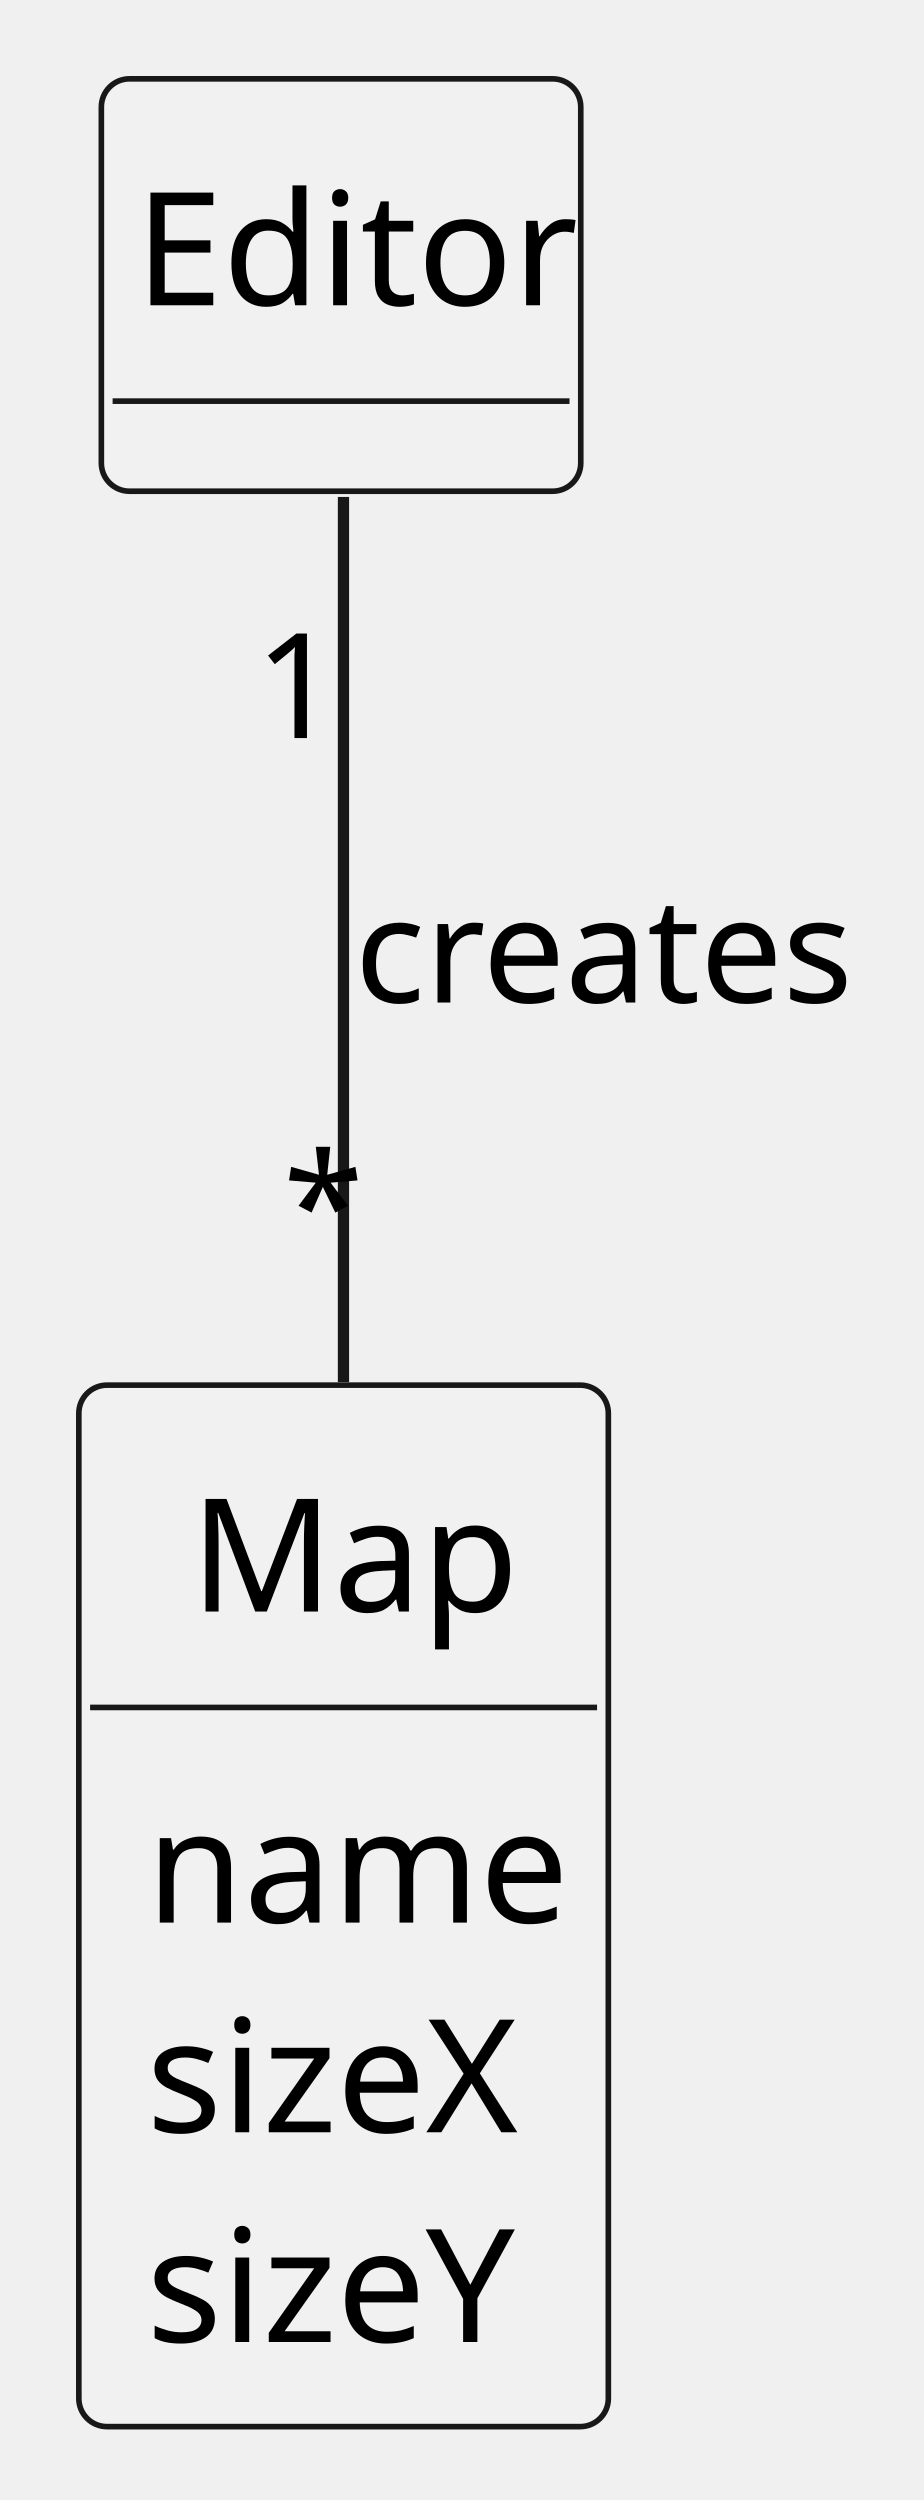
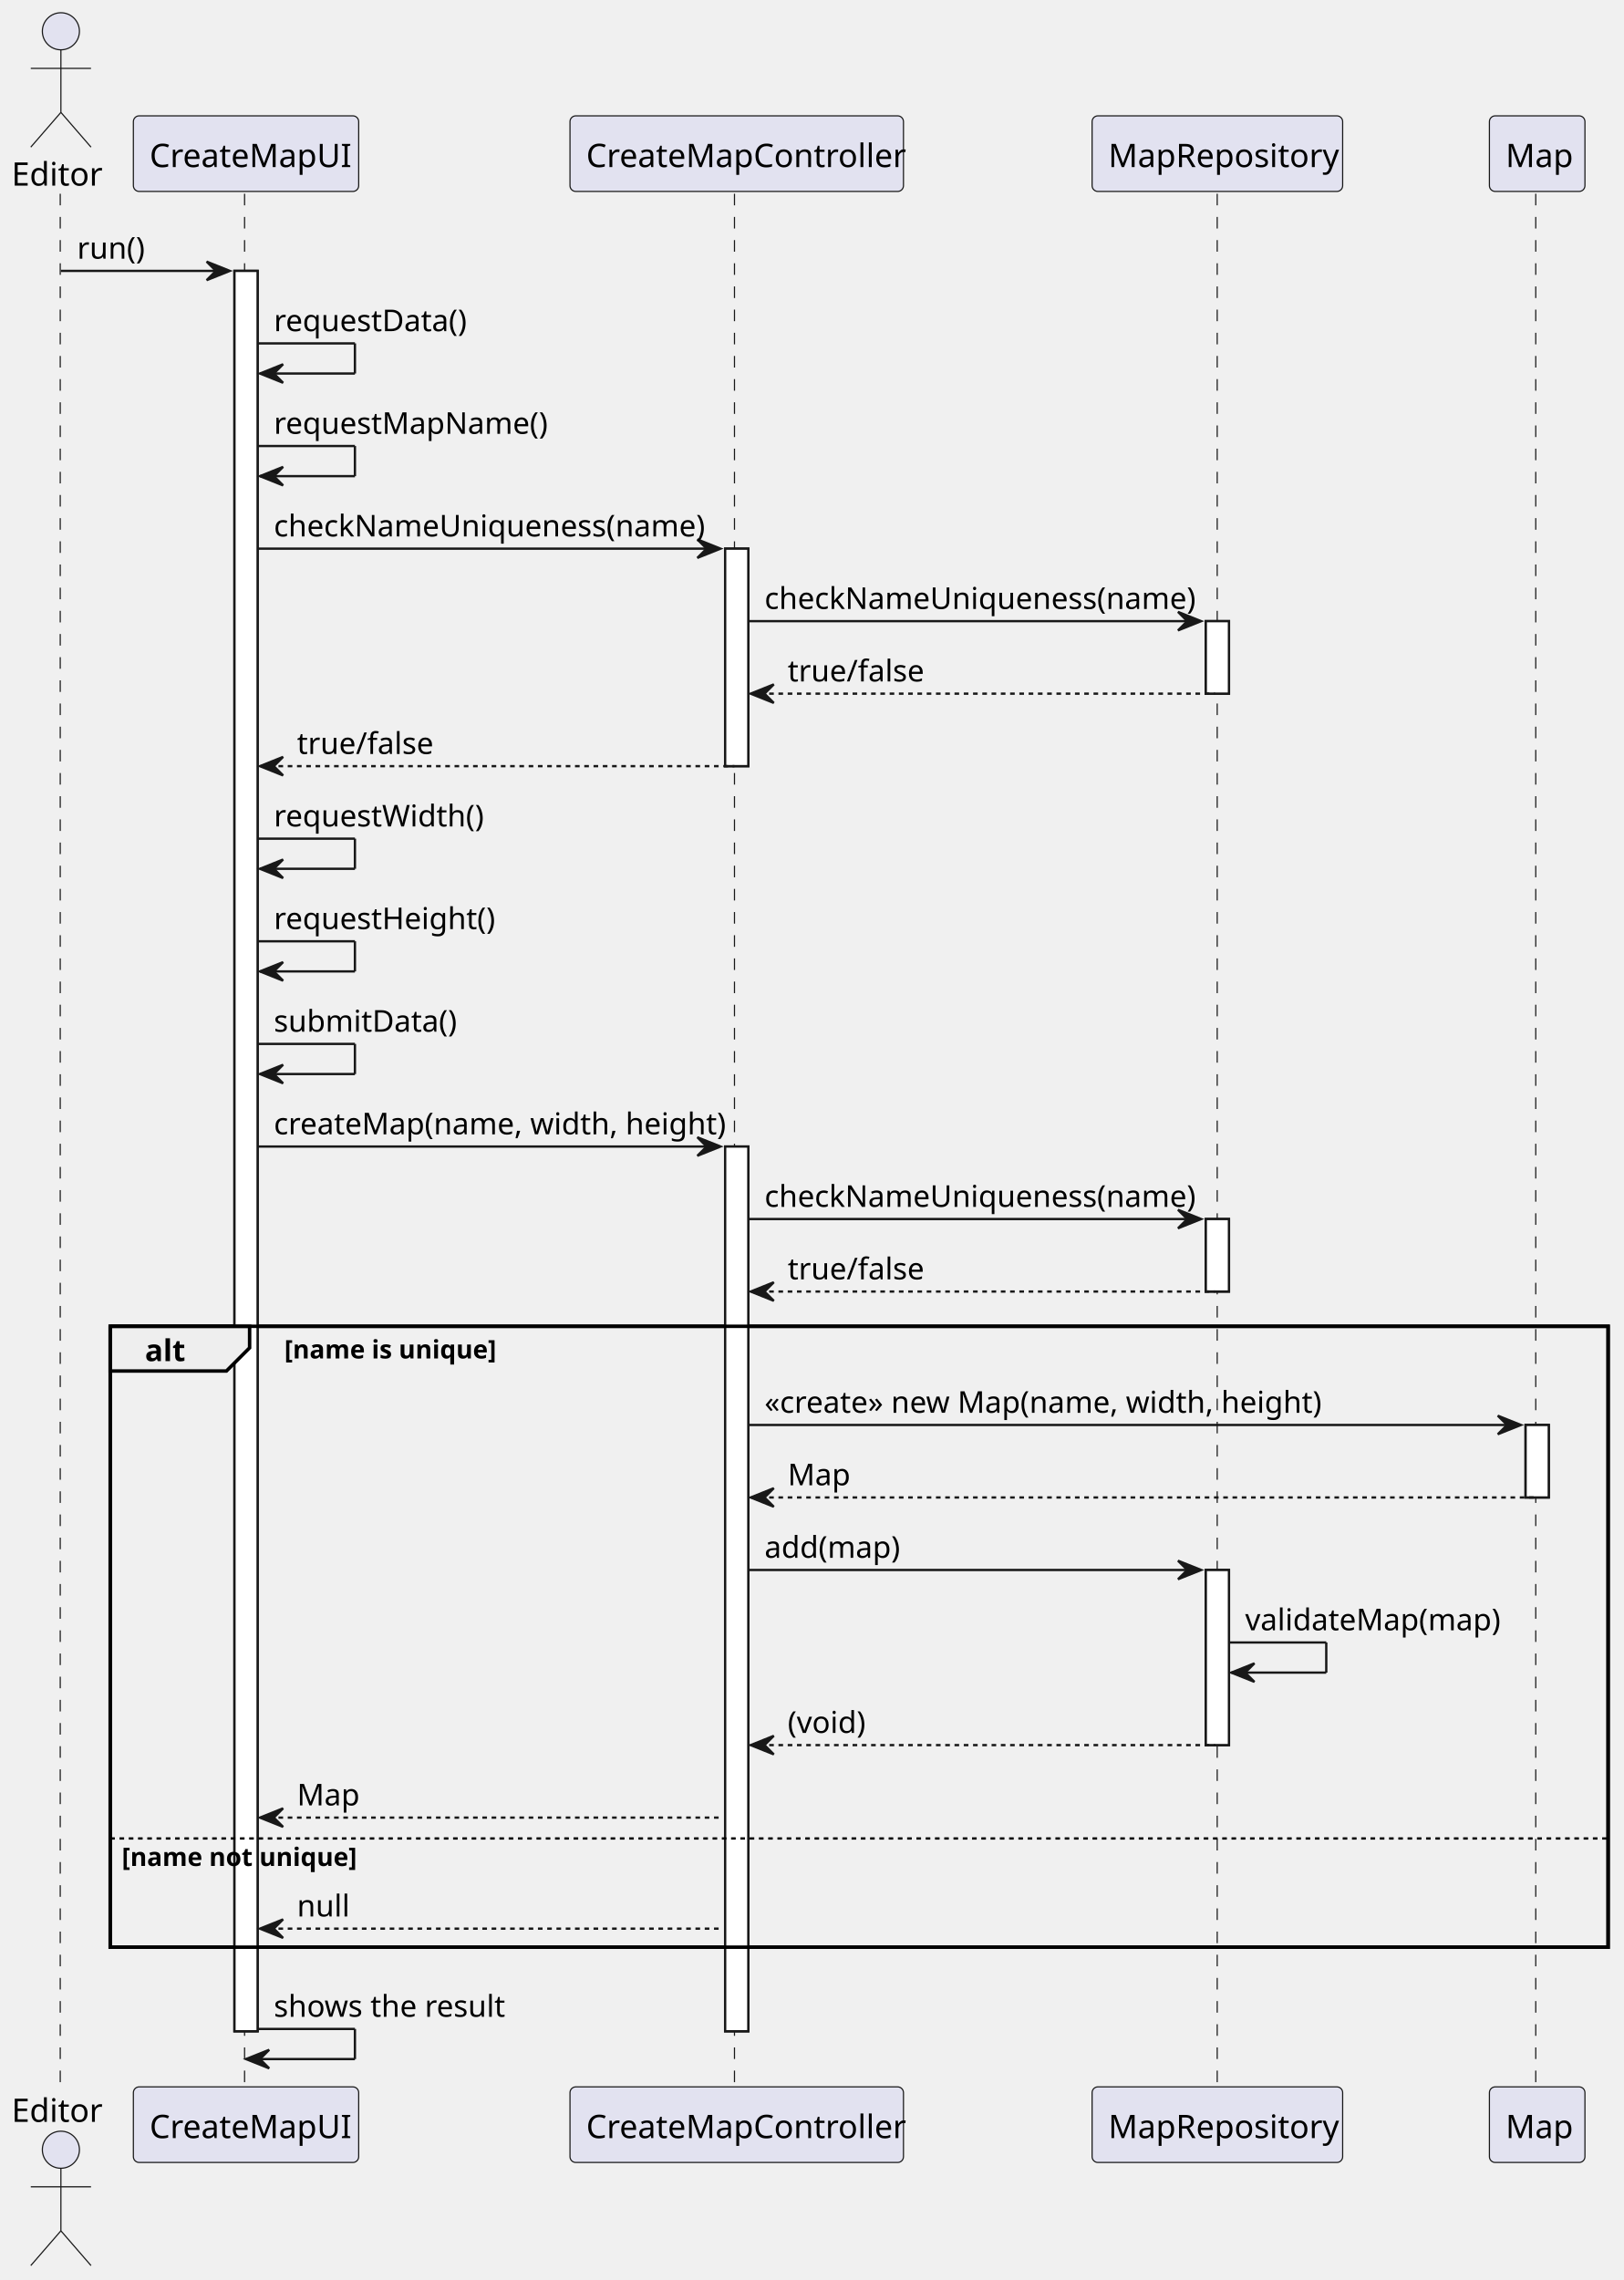
- <svg xmlns="http://www.w3.org/2000/svg" contentStyleType="text/css" height="222px" preserveAspectRatio="none" style="width:82px;height:222px;background:#FFFFFF;" version="1.1" viewBox="0 0 82 222" width="82px" zoomAndPan="magnify">
+ <svg xmlns="http://www.w3.org/2000/svg" contentStyleType="text/css" height="984px" preserveAspectRatio="none" style="width:701px;height:984px;background:#FFFFFF;" version="1.1" viewBox="0 0 701 984" width="701px" zoomAndPan="magnify">
  <defs />
  <g>
-     <g id="elem_Map">
-       <rect codeLine="14" fill="#F1F1F1" height="92.484" id="Map" rx="2.5" ry="2.5" style="stroke:#181818;stroke-width:0.5;" width="47.02" x="7" y="123" />
-       <text fill="#000000" font-family="sans-serif" font-size="14" lengthAdjust="spacing" textLength="27.234" x="16.893" y="143.107">Map</text>
-       <line style="stroke:#181818;stroke-width:0.5;" x1="8" x2="53.02" y1="151.621" y2="151.621" />
-       <text fill="#000000" font-family="sans-serif" font-size="14" lengthAdjust="spacing" textLength="35.02" x="13" y="170.728">name</text>
-       <text fill="#000000" font-family="sans-serif" font-size="14" lengthAdjust="spacing" textLength="34.234" x="13" y="189.35">sizeX</text>
-       <text fill="#000000" font-family="sans-serif" font-size="14" lengthAdjust="spacing" textLength="34.234" x="13" y="207.971">sizeY</text>
-     </g>
-     <g id="elem_Editor">
-       <rect codeLine="21" fill="#F1F1F1" height="36.621" id="Editor" rx="2.5" ry="2.5" style="stroke:#181818;stroke-width:0.5;" width="42.572" x="9" y="7" />
-       <text fill="#000000" font-family="sans-serif" font-size="14" lengthAdjust="spacing" textLength="36.572" x="12" y="27.107">Editor</text>
-       <line style="stroke:#181818;stroke-width:0.5;" x1="10" x2="50.572" y1="35.621" y2="35.621" />
-     </g>
-     <g id="link_Editor_Map">
-       <path codeLine="25" d="M30.5,44.13 C30.5,63.69 30.5,96.01 30.5,122.74 " fill="none" id="Editor-Map" style="stroke:#181818;stroke-width:1.0;" />
-       <text fill="#000000" font-family="sans-serif" font-size="13" lengthAdjust="spacing" textLength="42.631" x="31.5" y="89.028">creates</text>
-       <text fill="#000000" font-family="sans-serif" font-size="13" lengthAdjust="spacing" textLength="7.23" x="22.648" y="65.54">1</text>
-       <text fill="#000000" font-family="sans-serif" font-size="13" lengthAdjust="spacing" textLength="5.059" x="25.136" y="111.711">*</text>
-     </g>
+     <rect fill="#FFFFFF" height="759.742" style="stroke:#181818;stroke-width:1.0;" width="10" x="101.2" y="116.912" />
+     <rect fill="#FFFFFF" height="93.873" style="stroke:#181818;stroke-width:1.0;" width="10" x="313.012" y="236.785" />
+     <rect fill="#FFFFFF" height="381.832" style="stroke:#181818;stroke-width:1.0;" width="10" x="313.012" y="494.822" />
+     <rect fill="#FFFFFF" height="31.291" style="stroke:#181818;stroke-width:1.0;" width="10" x="520.483" y="268.076" />
+     <rect fill="#FFFFFF" height="31.291" style="stroke:#181818;stroke-width:1.0;" width="10" x="520.483" y="526.113" />
+     <rect fill="#FFFFFF" height="75.582" style="stroke:#181818;stroke-width:1.0;" width="10" x="520.483" y="677.568" />
+     <rect fill="#FFFFFF" height="31.291" style="stroke:#181818;stroke-width:1.0;" width="10" x="658.527" y="614.986" />
+     <rect fill="none" height="267.959" style="stroke:#000000;stroke-width:1.5;" width="646.572" x="47.572" y="572.404" />
+     <line style="stroke:#181818;stroke-width:0.5;stroke-dasharray:5.0,5.0;" x1="26" x2="26" y1="83.621" y2="901.654" />
+     <line style="stroke:#181818;stroke-width:0.5;stroke-dasharray:5.0,5.0;" x1="105.572" x2="105.572" y1="83.621" y2="901.654" />
+     <line style="stroke:#181818;stroke-width:0.5;stroke-dasharray:5.0,5.0;" x1="317.04" x2="317.04" y1="83.621" y2="901.654" />
+     <line style="stroke:#181818;stroke-width:0.5;stroke-dasharray:5.0,5.0;" x1="525.407" x2="525.407" y1="83.621" y2="901.654" />
+     <line style="stroke:#181818;stroke-width:0.5;stroke-dasharray:5.0,5.0;" x1="662.91" x2="662.91" y1="83.621" y2="901.654" />
+     <text fill="#000000" font-family="sans-serif" font-size="14" lengthAdjust="spacing" textLength="36.572" x="5" y="80.107">Editor</text>
+     <ellipse cx="26.286" cy="13.5" fill="#E2E2F0" rx="8" ry="8" style="stroke:#181818;stroke-width:0.5;" />
+     <path d="M26.286,21.5 L26.286,48.5 M13.286,29.5 L39.286,29.5 M26.286,48.5 L13.286,63.5 M26.286,48.5 L39.286,63.5 " fill="none" style="stroke:#181818;stroke-width:0.5;" />
+     <text fill="#000000" font-family="sans-serif" font-size="14" lengthAdjust="spacing" textLength="36.572" x="5" y="915.762">Editor</text>
+     <ellipse cx="26.286" cy="927.775" fill="#E2E2F0" rx="8" ry="8" style="stroke:#181818;stroke-width:0.5;" />
+     <path d="M26.286,935.775 L26.286,962.775 M13.286,943.775 L39.286,943.775 M26.286,962.775 L13.286,977.775 M26.286,962.775 L39.286,977.775 " fill="none" style="stroke:#181818;stroke-width:0.5;" />
+     <rect fill="#E2E2F0" height="32.621" rx="2.5" ry="2.5" style="stroke:#181818;stroke-width:0.5;" width="97.255" x="57.572" y="50" />
+     <text fill="#000000" font-family="sans-serif" font-size="14" lengthAdjust="spacing" textLength="83.255" x="64.572" y="72.107">CreateMapUI</text>
+     <rect fill="#E2E2F0" height="32.621" rx="2.5" ry="2.5" style="stroke:#181818;stroke-width:0.5;" width="97.255" x="57.572" y="900.654" />
+     <text fill="#000000" font-family="sans-serif" font-size="14" lengthAdjust="spacing" textLength="83.255" x="64.572" y="922.762">CreateMapUI</text>
+     <rect fill="#E2E2F0" height="32.621" rx="2.5" ry="2.5" style="stroke:#181818;stroke-width:0.5;" width="143.944" x="246.04" y="50" />
+     <text fill="#000000" font-family="sans-serif" font-size="14" lengthAdjust="spacing" textLength="129.944" x="253.04" y="72.107">CreateMapController</text>
+     <rect fill="#E2E2F0" height="32.621" rx="2.5" ry="2.5" style="stroke:#181818;stroke-width:0.5;" width="143.944" x="246.04" y="900.654" />
+     <text fill="#000000" font-family="sans-serif" font-size="14" lengthAdjust="spacing" textLength="129.944" x="253.04" y="922.762">CreateMapController</text>
+     <rect fill="#E2E2F0" height="32.621" rx="2.5" ry="2.5" style="stroke:#181818;stroke-width:0.5;" width="108.151" x="471.407" y="50" />
+     <text fill="#000000" font-family="sans-serif" font-size="14" lengthAdjust="spacing" textLength="94.151" x="478.407" y="72.107">MapRepository</text>
+     <rect fill="#E2E2F0" height="32.621" rx="2.5" ry="2.5" style="stroke:#181818;stroke-width:0.5;" width="108.151" x="471.407" y="900.654" />
+     <text fill="#000000" font-family="sans-serif" font-size="14" lengthAdjust="spacing" textLength="94.151" x="478.407" y="922.762">MapRepository</text>
+     <rect fill="#E2E2F0" height="32.621" rx="2.5" ry="2.5" style="stroke:#181818;stroke-width:0.5;" width="41.234" x="642.91" y="50" />
+     <text fill="#000000" font-family="sans-serif" font-size="14" lengthAdjust="spacing" textLength="27.234" x="649.91" y="72.107">Map</text>
+     <rect fill="#E2E2F0" height="32.621" rx="2.5" ry="2.5" style="stroke:#181818;stroke-width:0.5;" width="41.234" x="642.91" y="900.654" />
+     <text fill="#000000" font-family="sans-serif" font-size="14" lengthAdjust="spacing" textLength="27.234" x="649.91" y="922.762">Map</text>
+     <rect fill="#FFFFFF" height="759.742" style="stroke:#181818;stroke-width:1.0;" width="10" x="101.2" y="116.912" />
+     <rect fill="#FFFFFF" height="93.873" style="stroke:#181818;stroke-width:1.0;" width="10" x="313.012" y="236.785" />
+     <rect fill="#FFFFFF" height="381.832" style="stroke:#181818;stroke-width:1.0;" width="10" x="313.012" y="494.822" />
+     <rect fill="#FFFFFF" height="31.291" style="stroke:#181818;stroke-width:1.0;" width="10" x="520.483" y="268.076" />
+     <rect fill="#FFFFFF" height="31.291" style="stroke:#181818;stroke-width:1.0;" width="10" x="520.483" y="526.113" />
+     <rect fill="#FFFFFF" height="75.582" style="stroke:#181818;stroke-width:1.0;" width="10" x="520.483" y="677.568" />
+     <rect fill="#FFFFFF" height="31.291" style="stroke:#181818;stroke-width:1.0;" width="10" x="658.527" y="614.986" />
+     <polygon fill="#181818" points="89.2,112.912,99.2,116.912,89.2,120.912,93.2,116.912" style="stroke:#181818;stroke-width:1.0;" />
+     <line style="stroke:#181818;stroke-width:1.0;" x1="26.286" x2="95.2" y1="116.912" y2="116.912" />
+     <text fill="#000000" font-family="sans-serif" font-size="13" lengthAdjust="spacing" textLength="27.447" x="33.286" y="111.649">run()</text>
+     <line style="stroke:#181818;stroke-width:1.0;" x1="111.2" x2="153.2" y1="148.203" y2="148.203" />
+     <line style="stroke:#181818;stroke-width:1.0;" x1="153.2" x2="153.2" y1="148.203" y2="161.203" />
+     <line style="stroke:#181818;stroke-width:1.0;" x1="112.2" x2="153.2" y1="161.203" y2="161.203" />
+     <polygon fill="#181818" points="122.2,157.203,112.2,161.203,122.2,165.203,118.2,161.203" style="stroke:#181818;stroke-width:1.0;" />
+     <text fill="#000000" font-family="sans-serif" font-size="13" lengthAdjust="spacing" textLength="79.479" x="118.2" y="142.94">requestData()</text>
+     <line style="stroke:#181818;stroke-width:1.0;" x1="111.2" x2="153.2" y1="192.494" y2="192.494" />
+     <line style="stroke:#181818;stroke-width:1.0;" x1="153.2" x2="153.2" y1="192.494" y2="205.494" />
+     <line style="stroke:#181818;stroke-width:1.0;" x1="112.2" x2="153.2" y1="205.494" y2="205.494" />
+     <polygon fill="#181818" points="122.2,201.494,112.2,205.494,122.2,209.494,118.2,205.494" style="stroke:#181818;stroke-width:1.0;" />
+     <text fill="#000000" font-family="sans-serif" font-size="13" lengthAdjust="spacing" textLength="111.985" x="118.2" y="187.231">requestMapName()</text>
+     <polygon fill="#181818" points="301.012,232.785,311.012,236.785,301.012,240.785,305.012,236.785" style="stroke:#181818;stroke-width:1.0;" />
+     <line style="stroke:#181818;stroke-width:1.0;" x1="111.2" x2="307.012" y1="236.785" y2="236.785" />
+     <text fill="#000000" font-family="sans-serif" font-size="13" lengthAdjust="spacing" textLength="178.471" x="118.2" y="231.523">checkNameUniqueness(name)</text>
+     <polygon fill="#181818" points="508.483,264.076,518.483,268.076,508.483,272.076,512.483,268.076" style="stroke:#181818;stroke-width:1.0;" />
+     <line style="stroke:#181818;stroke-width:1.0;" x1="323.012" x2="514.483" y1="268.076" y2="268.076" />
+     <text fill="#000000" font-family="sans-serif" font-size="13" lengthAdjust="spacing" textLength="178.471" x="330.012" y="262.813">checkNameUniqueness(name)</text>
+     <polygon fill="#181818" points="334.012,295.367,324.012,299.367,334.012,303.367,330.012,299.367" style="stroke:#181818;stroke-width:1.0;" />
+     <line style="stroke:#181818;stroke-width:1.0;stroke-dasharray:2.0,2.0;" x1="328.012" x2="524.483" y1="299.367" y2="299.367" />
+     <text fill="#000000" font-family="sans-serif" font-size="13" lengthAdjust="spacing" textLength="53.473" x="340.012" y="294.104">true/false</text>
+     <polygon fill="#181818" points="122.2,326.658,112.2,330.658,122.2,334.658,118.2,330.658" style="stroke:#181818;stroke-width:1.0;" />
+     <line style="stroke:#181818;stroke-width:1.0;stroke-dasharray:2.0,2.0;" x1="116.2" x2="317.012" y1="330.658" y2="330.658" />
+     <text fill="#000000" font-family="sans-serif" font-size="13" lengthAdjust="spacing" textLength="53.473" x="128.2" y="325.396">true/false</text>
+     <line style="stroke:#181818;stroke-width:1.0;" x1="111.2" x2="153.2" y1="361.949" y2="361.949" />
+     <line style="stroke:#181818;stroke-width:1.0;" x1="153.2" x2="153.2" y1="361.949" y2="374.949" />
+     <line style="stroke:#181818;stroke-width:1.0;" x1="112.2" x2="153.2" y1="374.949" y2="374.949" />
+     <polygon fill="#181818" points="122.2,370.949,112.2,374.949,122.2,378.949,118.2,374.949" style="stroke:#181818;stroke-width:1.0;" />
+     <text fill="#000000" font-family="sans-serif" font-size="13" lengthAdjust="spacing" textLength="85.249" x="118.2" y="356.687">requestWidth()</text>
+     <line style="stroke:#181818;stroke-width:1.0;" x1="111.2" x2="153.2" y1="406.24" y2="406.24" />
+     <line style="stroke:#181818;stroke-width:1.0;" x1="153.2" x2="153.2" y1="406.24" y2="419.24" />
+     <line style="stroke:#181818;stroke-width:1.0;" x1="112.2" x2="153.2" y1="419.24" y2="419.24" />
+     <polygon fill="#181818" points="122.2,415.24,112.2,419.24,122.2,423.24,118.2,419.24" style="stroke:#181818;stroke-width:1.0;" />
+     <text fill="#000000" font-family="sans-serif" font-size="13" lengthAdjust="spacing" textLength="89.597" x="118.2" y="400.978">requestHeight()</text>
+     <line style="stroke:#181818;stroke-width:1.0;" x1="111.2" x2="153.2" y1="450.531" y2="450.531" />
+     <line style="stroke:#181818;stroke-width:1.0;" x1="153.2" x2="153.2" y1="450.531" y2="463.531" />
+     <line style="stroke:#181818;stroke-width:1.0;" x1="112.2" x2="153.2" y1="463.531" y2="463.531" />
+     <polygon fill="#181818" points="122.2,459.531,112.2,463.531,122.2,467.531,118.2,463.531" style="stroke:#181818;stroke-width:1.0;" />
+     <text fill="#000000" font-family="sans-serif" font-size="13" lengthAdjust="spacing" textLength="74.407" x="118.2" y="445.269">submitData()</text>
+     <polygon fill="#181818" points="301.012,490.822,311.012,494.822,301.012,498.822,305.012,494.822" style="stroke:#181818;stroke-width:1.0;" />
+     <line style="stroke:#181818;stroke-width:1.0;" x1="111.2" x2="307.012" y1="494.822" y2="494.822" />
+     <text fill="#000000" font-family="sans-serif" font-size="13" lengthAdjust="spacing" textLength="182.812" x="118.2" y="489.56">createMap(name, width, height)</text>
+     <polygon fill="#181818" points="508.483,522.113,518.483,526.113,508.483,530.113,512.483,526.113" style="stroke:#181818;stroke-width:1.0;" />
+     <line style="stroke:#181818;stroke-width:1.0;" x1="323.012" x2="514.483" y1="526.113" y2="526.113" />
+     <text fill="#000000" font-family="sans-serif" font-size="13" lengthAdjust="spacing" textLength="178.471" x="330.012" y="520.851">checkNameUniqueness(name)</text>
+     <polygon fill="#181818" points="334.012,553.404,324.012,557.404,334.012,561.404,330.012,557.404" style="stroke:#181818;stroke-width:1.0;" />
+     <line style="stroke:#181818;stroke-width:1.0;stroke-dasharray:2.0,2.0;" x1="328.012" x2="524.483" y1="557.404" y2="557.404" />
+     <text fill="#000000" font-family="sans-serif" font-size="13" lengthAdjust="spacing" textLength="53.473" x="340.012" y="552.142">true/false</text>
+     <path d="M47.572,572.404 L107.743,572.404 L107.743,581.695 L97.743,591.695 L47.572,591.695 L47.572,572.404 " fill="#EEEEEE" style="stroke:#000000;stroke-width:1.5;" />
+     <rect fill="none" height="267.959" style="stroke:#000000;stroke-width:1.5;" width="646.572" x="47.572" y="572.404" />
+     <text fill="#000000" font-family="sans-serif" font-size="13" font-weight="bold" lengthAdjust="spacing" textLength="15.171" x="62.572" y="587.433">alt</text>
+     <text fill="#000000" font-family="sans-serif" font-size="11" font-weight="bold" lengthAdjust="spacing" textLength="87.398" x="122.743" y="586.274">[name is unique]</text>
+     <polygon fill="#181818" points="646.527,610.986,656.527,614.986,646.527,618.986,650.527,614.986" style="stroke:#181818;stroke-width:1.0;" />
+     <line style="stroke:#181818;stroke-width:1.0;" x1="323.012" x2="652.527" y1="614.986" y2="614.986" />
+     <text fill="#000000" font-family="sans-serif" font-size="13" lengthAdjust="spacing" textLength="228.344" x="330.012" y="609.724">«create» new Map(name, width, height)</text>
+     <polygon fill="#181818" points="334.012,642.277,324.012,646.277,334.012,650.277,330.012,646.277" style="stroke:#181818;stroke-width:1.0;" />
+     <line style="stroke:#181818;stroke-width:1.0;stroke-dasharray:2.0,2.0;" x1="328.012" x2="662.527" y1="646.277" y2="646.277" />
+     <text fill="#000000" font-family="sans-serif" font-size="13" lengthAdjust="spacing" textLength="25.289" x="340.012" y="641.015">Map</text>
+     <polygon fill="#181818" points="508.483,673.568,518.483,677.568,508.483,681.568,512.483,677.568" style="stroke:#181818;stroke-width:1.0;" />
+     <line style="stroke:#181818;stroke-width:1.0;" x1="323.012" x2="514.483" y1="677.568" y2="677.568" />
+     <text fill="#000000" font-family="sans-serif" font-size="13" lengthAdjust="spacing" textLength="55.637" x="330.012" y="672.306">add(map)</text>
+     <line style="stroke:#181818;stroke-width:1.0;" x1="530.483" x2="572.483" y1="708.859" y2="708.859" />
+     <line style="stroke:#181818;stroke-width:1.0;" x1="572.483" x2="572.483" y1="708.859" y2="721.859" />
+     <line style="stroke:#181818;stroke-width:1.0;" x1="531.483" x2="572.483" y1="721.859" y2="721.859" />
+     <polygon fill="#181818" points="541.483,717.859,531.483,721.859,541.483,725.859,537.483,721.859" style="stroke:#181818;stroke-width:1.0;" />
+     <text fill="#000000" font-family="sans-serif" font-size="13" lengthAdjust="spacing" textLength="104.044" x="537.483" y="703.597">validateMap(map)</text>
+     <polygon fill="#181818" points="334.012,749.15,324.012,753.15,334.012,757.15,330.012,753.15" style="stroke:#181818;stroke-width:1.0;" />
+     <line style="stroke:#181818;stroke-width:1.0;stroke-dasharray:2.0,2.0;" x1="328.012" x2="524.483" y1="753.15" y2="753.15" />
+     <text fill="#000000" font-family="sans-serif" font-size="13" lengthAdjust="spacing" textLength="32.506" x="340.012" y="747.888">(void)</text>
+     <polygon fill="#181818" points="122.2,780.441,112.2,784.441,122.2,788.441,118.2,784.441" style="stroke:#181818;stroke-width:1.0;" />
+     <line style="stroke:#181818;stroke-width:1.0;stroke-dasharray:2.0,2.0;" x1="116.2" x2="312.012" y1="784.441" y2="784.441" />
+     <text fill="#000000" font-family="sans-serif" font-size="13" lengthAdjust="spacing" textLength="25.289" x="128.2" y="779.179">Map</text>
+     <line style="stroke:#000000;stroke-width:1.0;stroke-dasharray:2.0,2.0;" x1="47.572" x2="694.144" y1="793.441" y2="793.441" />
+     <text fill="#000000" font-family="sans-serif" font-size="11" font-weight="bold" lengthAdjust="spacing" textLength="95.326" x="52.572" y="805.312">[name not unique]</text>
+     <polygon fill="#181818" points="122.2,828.363,112.2,832.363,122.2,836.363,118.2,832.363" style="stroke:#181818;stroke-width:1.0;" />
+     <line style="stroke:#181818;stroke-width:1.0;stroke-dasharray:2.0,2.0;" x1="116.2" x2="312.012" y1="832.363" y2="832.363" />
+     <text fill="#000000" font-family="sans-serif" font-size="13" lengthAdjust="spacing" textLength="20.236" x="128.2" y="827.101">null</text>
+     <line style="stroke:#181818;stroke-width:1.0;" x1="111.2" x2="153.2" y1="875.654" y2="875.654" />
+     <line style="stroke:#181818;stroke-width:1.0;" x1="153.2" x2="153.2" y1="875.654" y2="888.654" />
+     <line style="stroke:#181818;stroke-width:1.0;" x1="106.2" x2="153.2" y1="888.654" y2="888.654" />
+     <polygon fill="#181818" points="116.2,884.654,106.2,888.654,116.2,892.654,112.2,888.654" style="stroke:#181818;stroke-width:1.0;" />
+     <text fill="#000000" font-family="sans-serif" font-size="13" lengthAdjust="spacing" textLength="93.933" x="118.2" y="870.392">shows the result</text>
  </g>
</svg>
